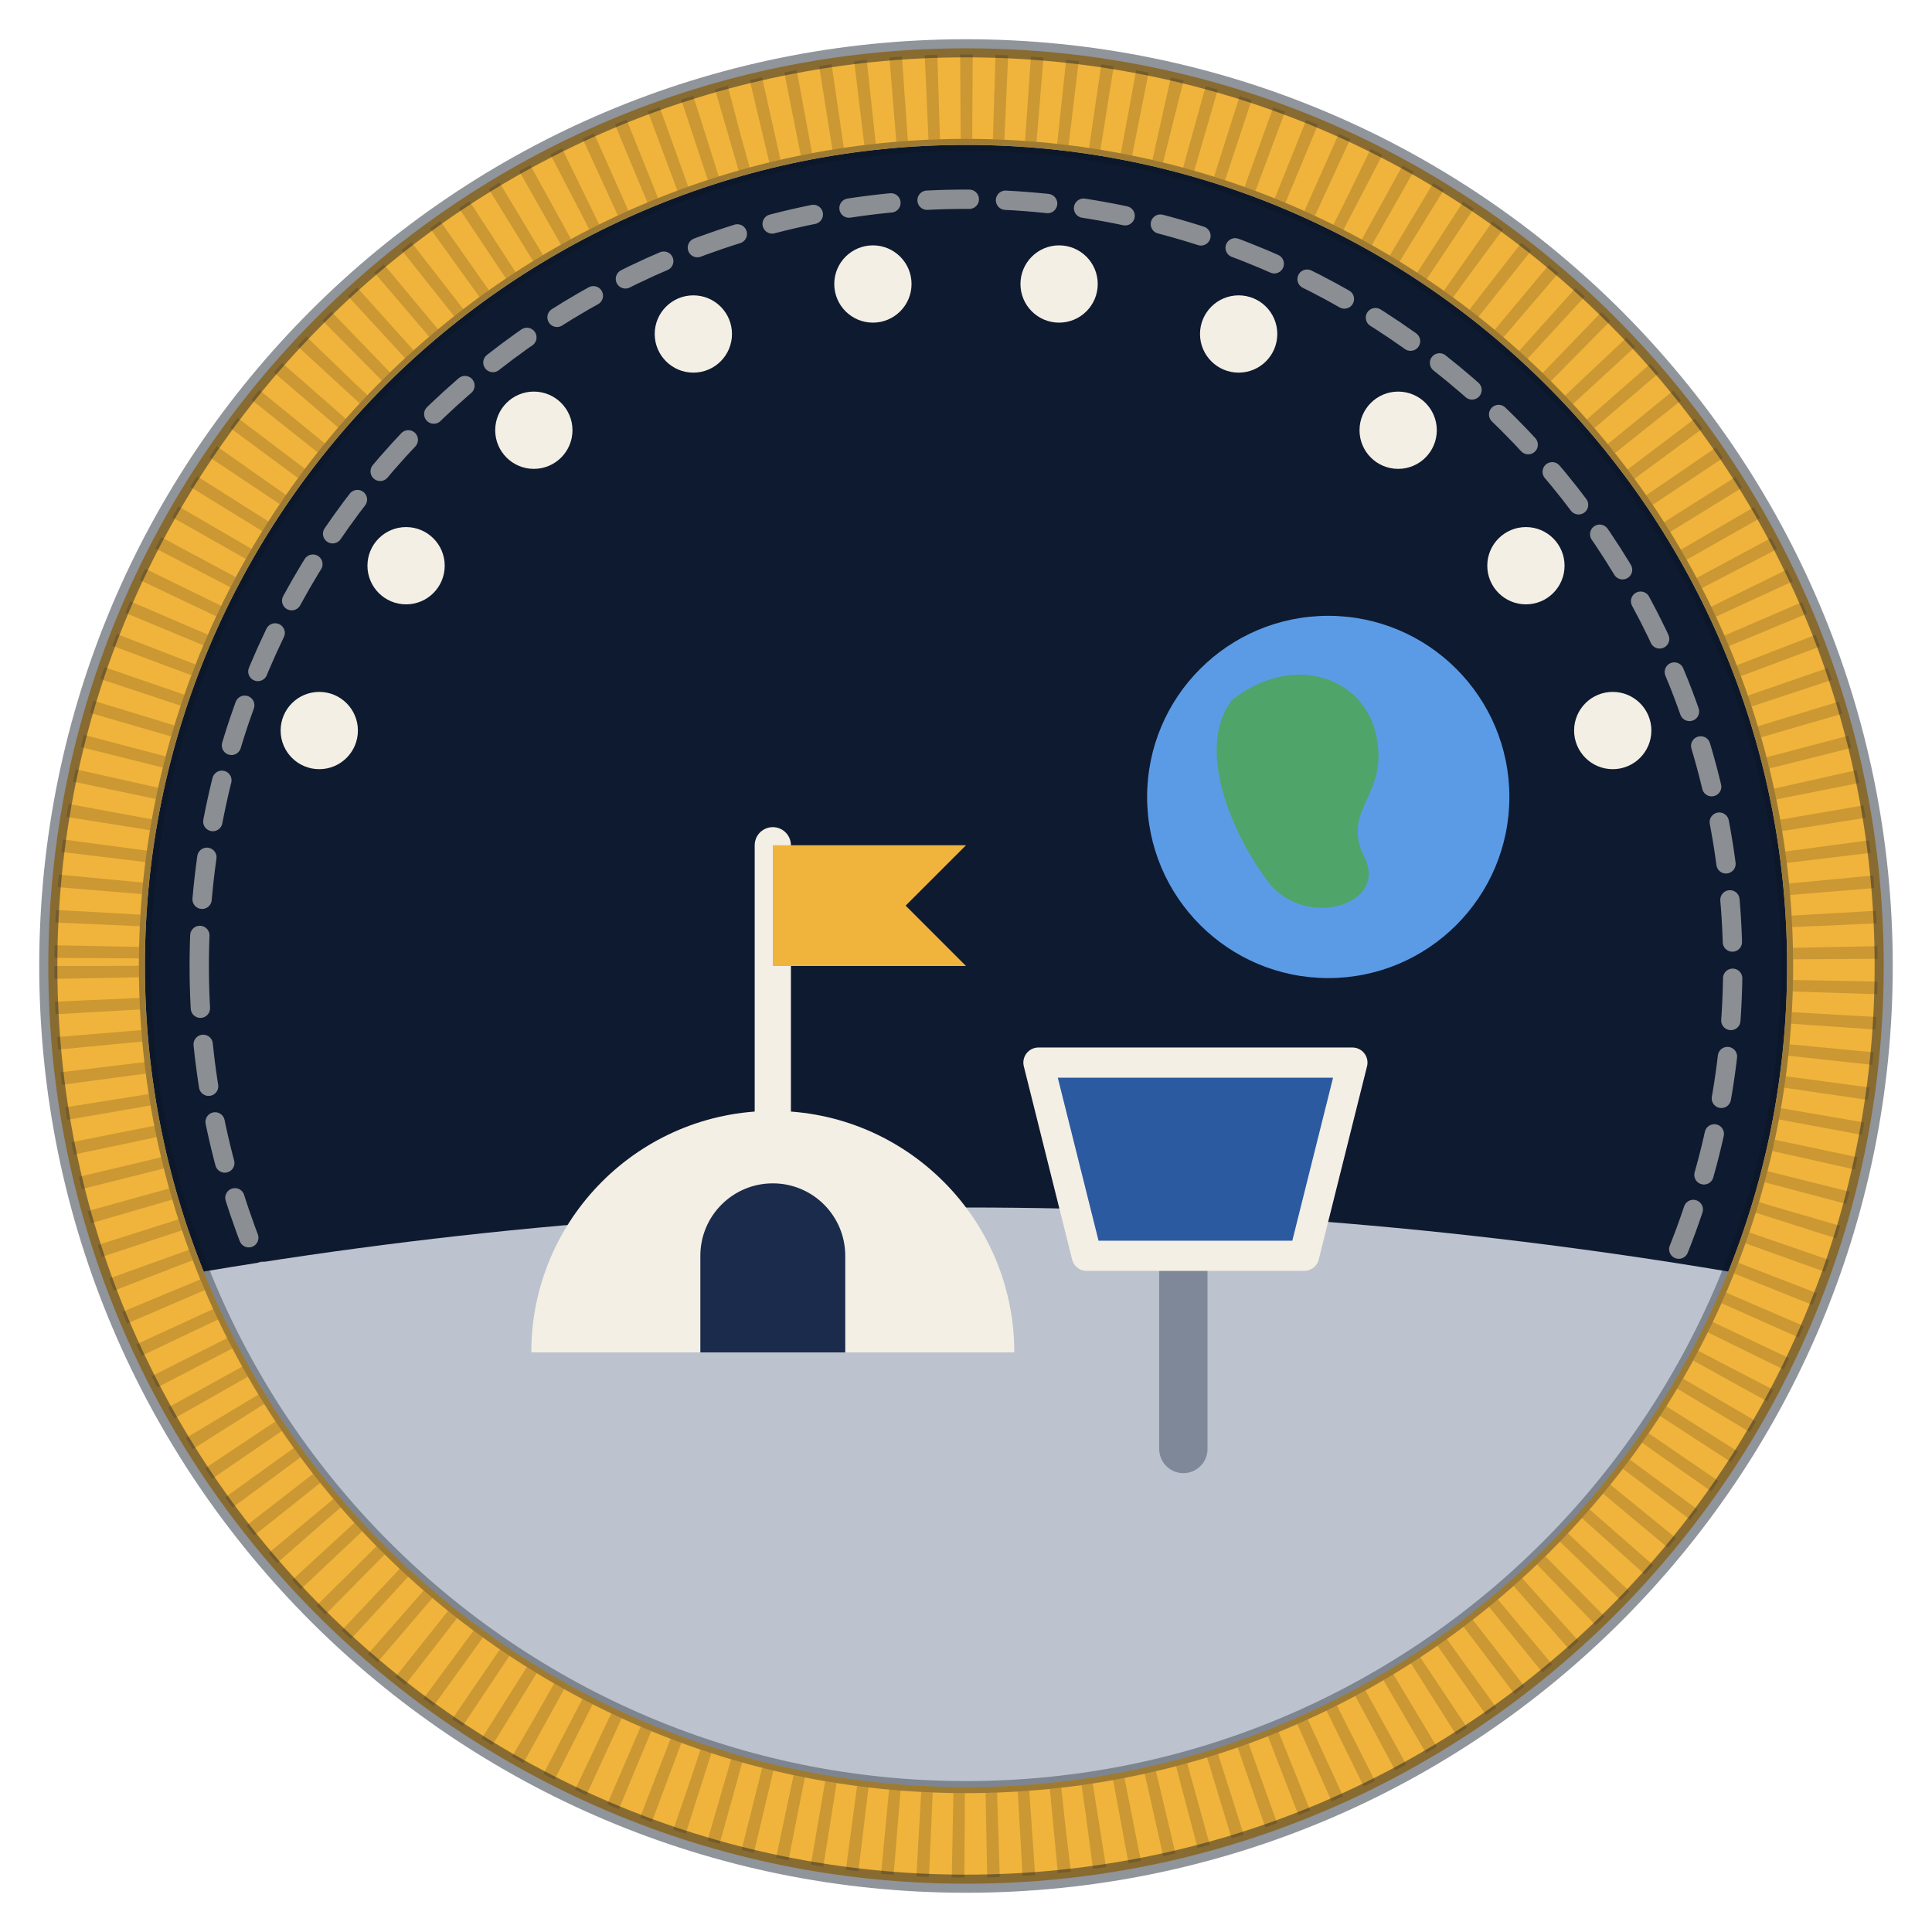
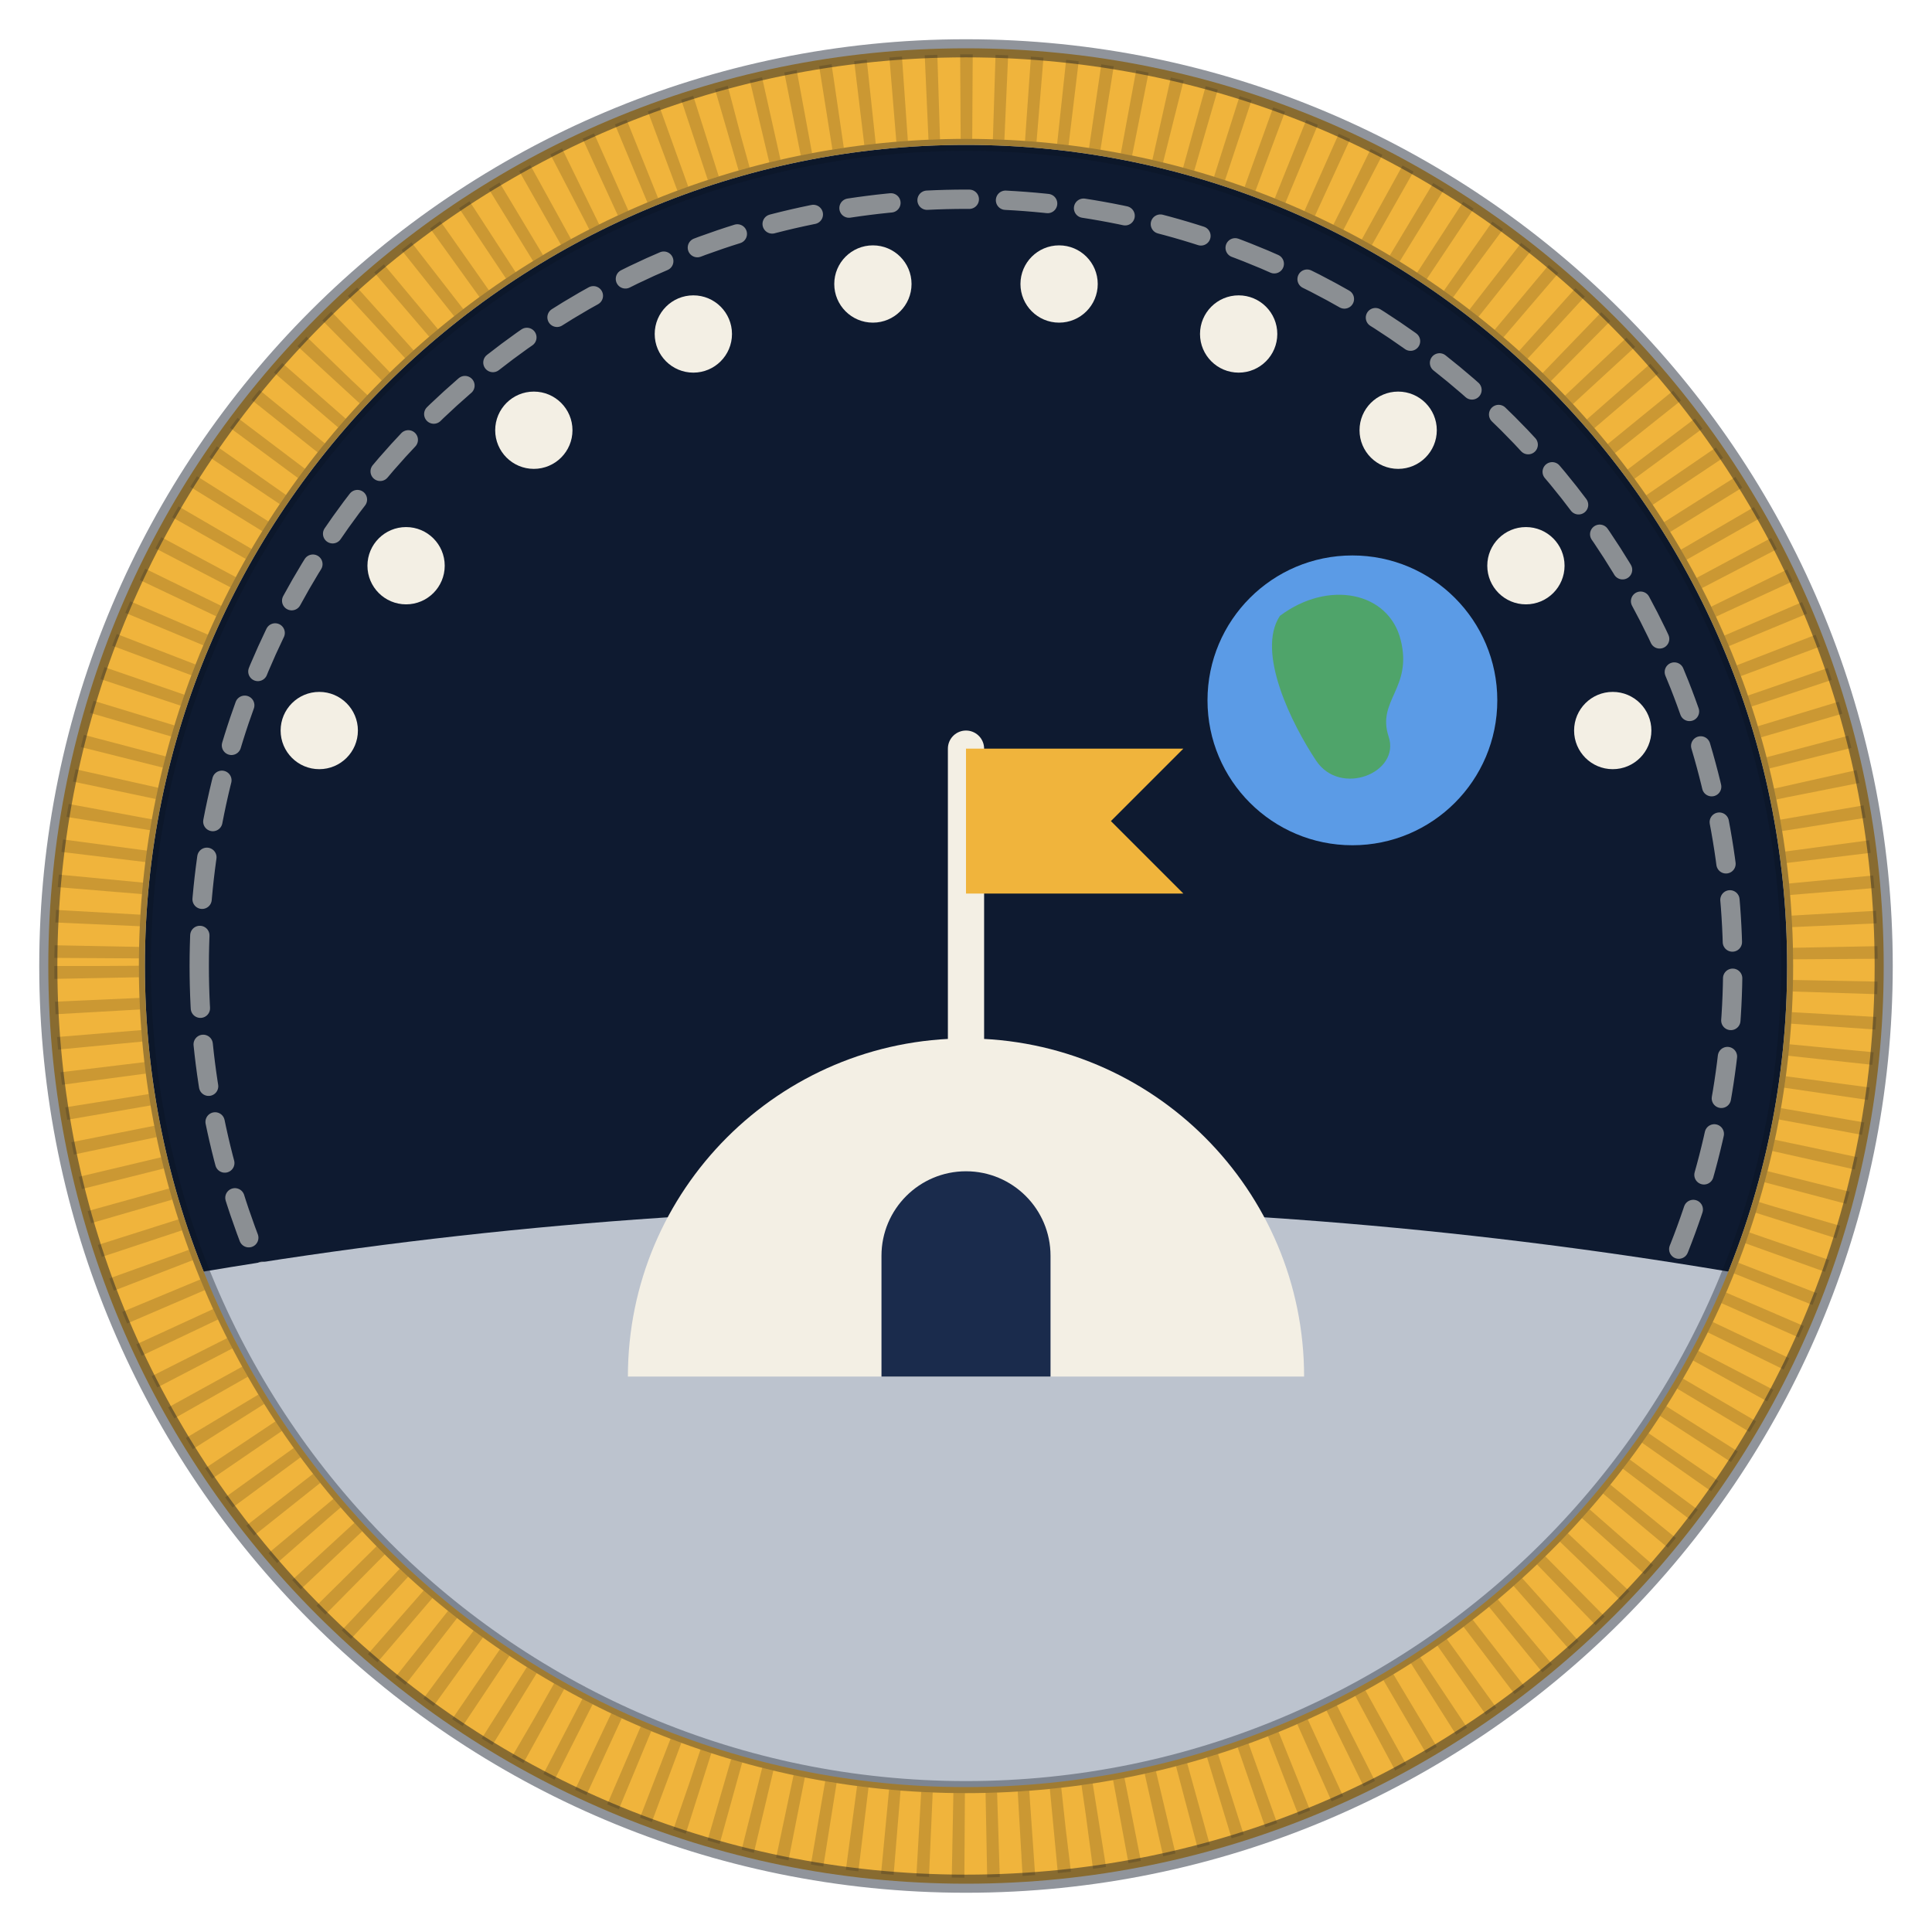
<svg xmlns="http://www.w3.org/2000/svg" width="160" height="160" viewBox="0 0 160 160">
  <path d="M12 80a68 68 0 1 0 136 0a68 68 0 1 0 -136 0Z" fill="#0E1A30" />
  <path d="M16.5 80a63.5 63.5 0 1 0 127 0a63.5 63.5 0 1 0 -127 0Z" fill="none" stroke="#F3EFE4" stroke-width="1.6" stroke-dasharray="3.5 3" stroke-linecap="round" opacity=".55" />
  <circle cx="26.44" cy="60.5" r="3.2" fill="#F3EFE4" />
  <circle cx="33.63" cy="46.85" r="3.2" fill="#F3EFE4" />
  <circle cx="44.21" cy="35.63" r="3.2" fill="#F3EFE4" />
  <circle cx="57.42" cy="27.66" r="3.2" fill="#F3EFE4" />
  <circle cx="72.29" cy="23.52" r="3.2" fill="#F3EFE4" />
  <circle cx="87.71" cy="23.52" r="3.2" fill="#F3EFE4" />
  <circle cx="102.58" cy="27.66" r="3.2" fill="#F3EFE4" />
  <circle cx="115.79" cy="35.63" r="3.2" fill="#F3EFE4" />
  <circle cx="126.37" cy="46.85" r="3.2" fill="#F3EFE4" />
  <circle cx="133.56" cy="60.5" r="3.2" fill="#F3EFE4" />
-   <circle cx="110" cy="66" r="15" fill="#5B9BE6" />
-   <path d="M102 58c5-4 11-2 12 3s-3 6-1 10-5 6-8 2-6-11-3-15Z" fill="#4FA46A" />
+   <circle cx="112" cy="58" r="12" fill="#5B9BE6" />
+   <path d="M106 51c4-3 9-2 10 2s-2 5-1 8-4 5-6 2-5-9-3-12Z" fill="#4FA46A" />
  <path d="M12.86 106Q80 94 147.14 106A72 72 0 0 1 12.86 106Z" fill="#BCC3CE" />
-   <path d="M44 112A20 20 0 0 1 84 112Z" fill="#F3EFE4" />
-   <path d="M58 112V104A6 6 0 0 1 70 104V112Z" fill="#1A2B4C" />
-   <path d="M98 104V120" fill="none" stroke="#7F8898" stroke-width="4" stroke-linecap="round" stroke-linejoin="round" />
-   <path d="M86 88H112L108 104H90Z" fill="#2C5AA0" stroke="#F3EFE4" stroke-width="2.5" stroke-linejoin="round" />
-   <path d="M64 92V70" fill="none" stroke="#F3EFE4" stroke-width="3" stroke-linecap="round" stroke-linejoin="round" />
-   <path d="M64 70H80L75 75L80 80H64Z" fill="#F0B43C" />
+   <path d="M80 86V62" fill="none" stroke="#F3EFE4" stroke-width="3" stroke-linecap="round" stroke-linejoin="round" />
+   <path d="M80 62H98L92 68L98 74H80Z" fill="#F0B43C" />
+   <path d="M52 114A28 28 0 0 1 108 114Z" fill="#F3EFE4" />
+   <path d="M73 114V104A7 7 0 0 1 87 104V114Z" fill="#1A2B4C" />
  <path d="M4 80a76 76 0 1 0 152 0a76 76 0 1 0 -152 0Z M12 80a68 68 0 1 0 136 0a68 68 0 1 0 -136 0Z" fill="#F0B43C" fill-rule="evenodd" />
  <path d="M8 80a72 72 0 1 0 144 0a72 72 0 1 0 -144 0Z" fill="none" stroke="#ad822b" stroke-width="7" stroke-dasharray="1 1.8" opacity=".55" />
  <path d="M4 80a76 76 0 1 0 152 0a76 76 0 1 0 -152 0Z" fill="none" stroke="#0B1222" stroke-opacity=".45" stroke-width="1.5" />
  <path d="M12 80a68 68 0 1 0 136 0a68 68 0 1 0 -136 0Z" fill="none" stroke="#0B1222" stroke-opacity=".35" stroke-width="1" />
</svg>
